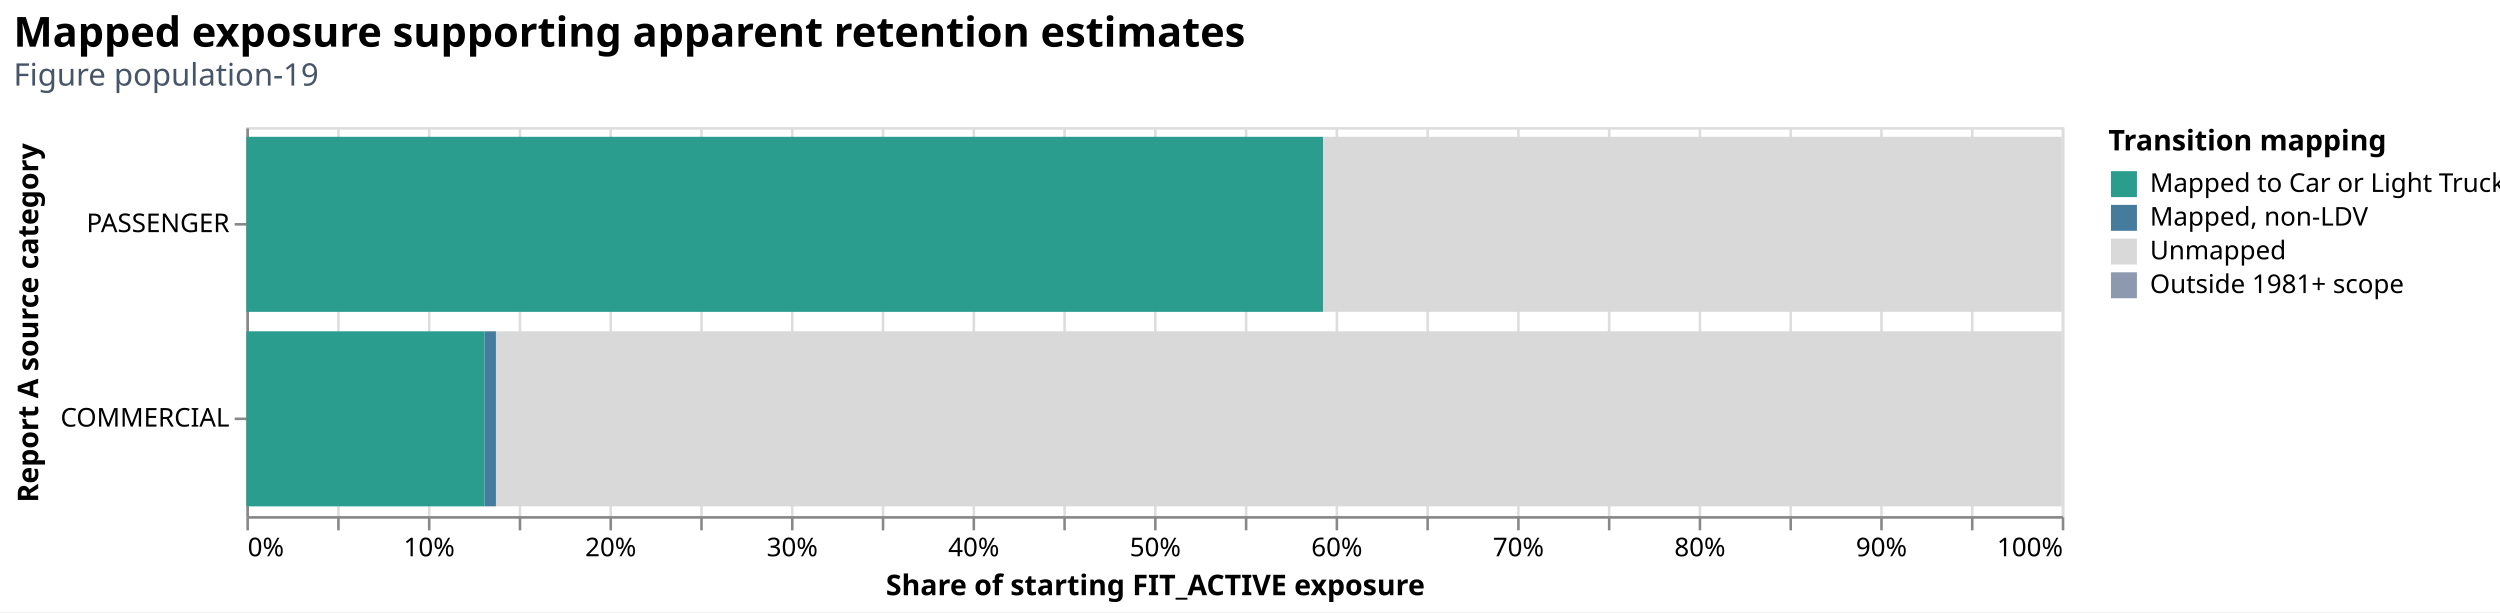
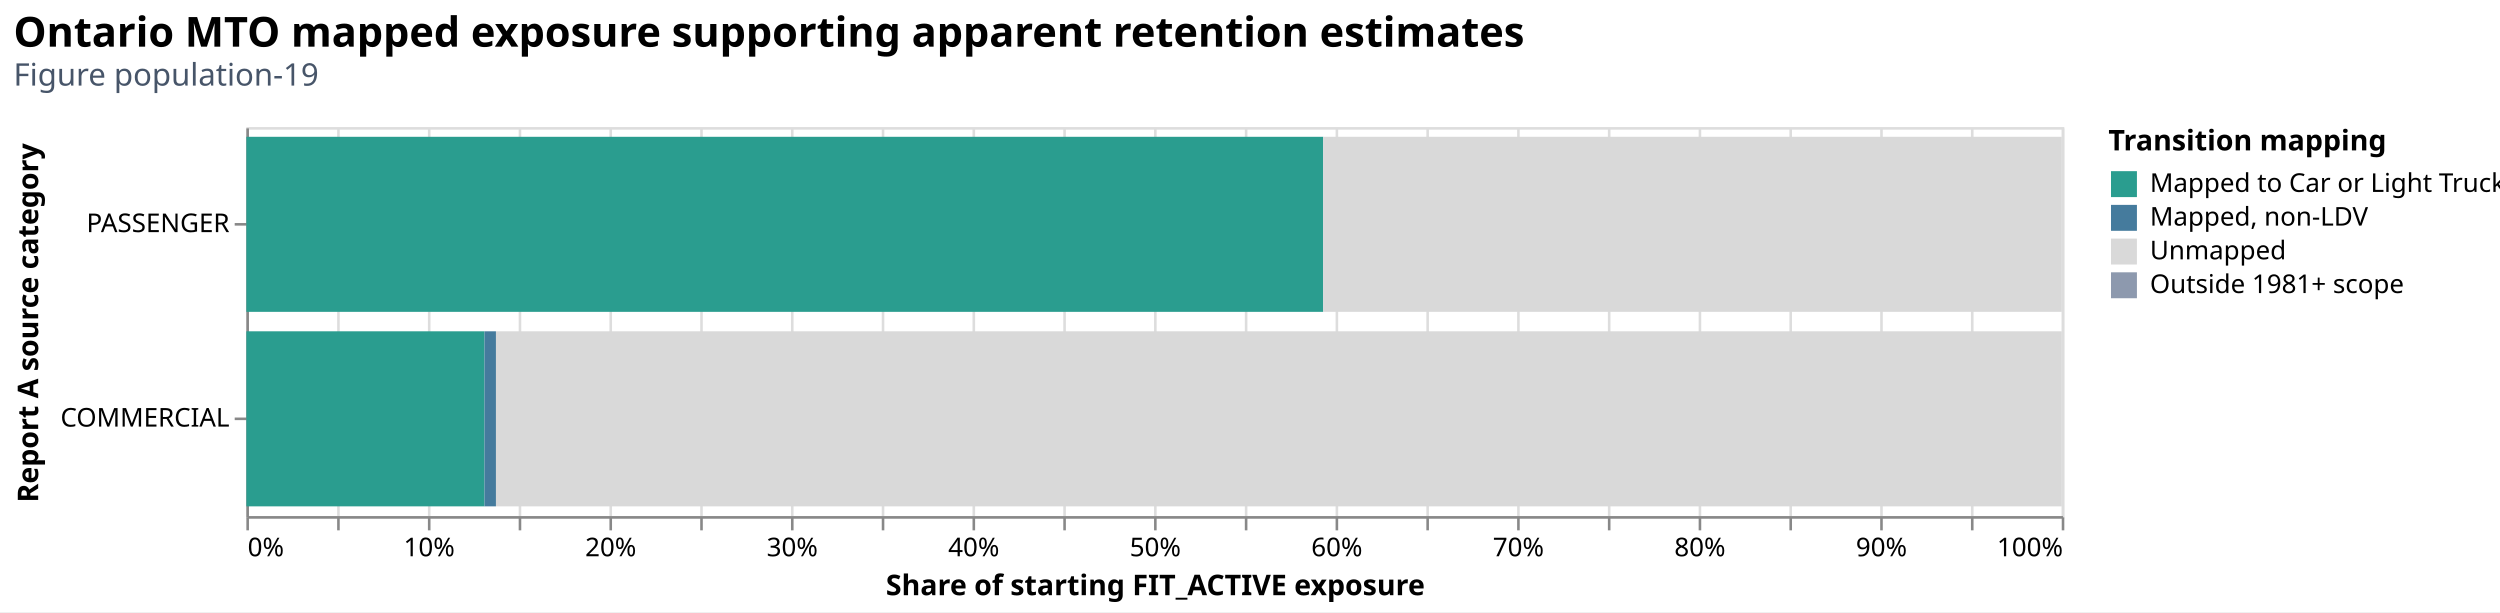
<svg xmlns="http://www.w3.org/2000/svg" version="1.1" class="marks" width="964" height="236" viewBox="0 0 964 236">
  <rect width="964" height="236" fill="white" />
  <g fill="none" stroke-miterlimit="10" transform="translate(95,49)">
    <g class="mark-group role-frame root" role="graphics-object" aria-roledescription="group mark container">
      <g transform="translate(0,0)">
        <path class="background" aria-hidden="true" d="M0.5,0.5h700v150h-700Z" stroke="#ddd" />
        <g>
          <g class="mark-group role-axis" aria-hidden="true">
            <g transform="translate(0.5,150.5)">
              <path class="background" aria-hidden="true" d="M0,0h0v0h0Z" pointer-events="none" />
              <g>
                <g class="mark-rule role-axis-grid" pointer-events="none">
                  <line transform="translate(0,0)" x2="0" y2="-150" stroke="#ddd" stroke-width="1" opacity="1" />
                  <line transform="translate(35,0)" x2="0" y2="-150" stroke="#ddd" stroke-width="1" opacity="1" />
                  <line transform="translate(70,0)" x2="0" y2="-150" stroke="#ddd" stroke-width="1" opacity="1" />
                  <line transform="translate(105,0)" x2="0" y2="-150" stroke="#ddd" stroke-width="1" opacity="1" />
                  <line transform="translate(140,0)" x2="0" y2="-150" stroke="#ddd" stroke-width="1" opacity="1" />
                  <line transform="translate(175,0)" x2="0" y2="-150" stroke="#ddd" stroke-width="1" opacity="1" />
                  <line transform="translate(210,0)" x2="0" y2="-150" stroke="#ddd" stroke-width="1" opacity="1" />
                  <line transform="translate(245,0)" x2="0" y2="-150" stroke="#ddd" stroke-width="1" opacity="1" />
                  <line transform="translate(280,0)" x2="0" y2="-150" stroke="#ddd" stroke-width="1" opacity="1" />
                  <line transform="translate(315,0)" x2="0" y2="-150" stroke="#ddd" stroke-width="1" opacity="1" />
                  <line transform="translate(350,0)" x2="0" y2="-150" stroke="#ddd" stroke-width="1" opacity="1" />
                  <line transform="translate(385,0)" x2="0" y2="-150" stroke="#ddd" stroke-width="1" opacity="1" />
                  <line transform="translate(420,0)" x2="0" y2="-150" stroke="#ddd" stroke-width="1" opacity="1" />
                  <line transform="translate(455,0)" x2="0" y2="-150" stroke="#ddd" stroke-width="1" opacity="1" />
                  <line transform="translate(490,0)" x2="0" y2="-150" stroke="#ddd" stroke-width="1" opacity="1" />
                  <line transform="translate(525,0)" x2="0" y2="-150" stroke="#ddd" stroke-width="1" opacity="1" />
                  <line transform="translate(560,0)" x2="0" y2="-150" stroke="#ddd" stroke-width="1" opacity="1" />
                  <line transform="translate(595,0)" x2="0" y2="-150" stroke="#ddd" stroke-width="1" opacity="1" />
                  <line transform="translate(630,0)" x2="0" y2="-150" stroke="#ddd" stroke-width="1" opacity="1" />
                  <line transform="translate(665,0)" x2="0" y2="-150" stroke="#ddd" stroke-width="1" opacity="1" />
                  <line transform="translate(700,0)" x2="0" y2="-150" stroke="#ddd" stroke-width="1" opacity="1" />
                </g>
              </g>
              <path class="foreground" aria-hidden="true" d="" pointer-events="none" display="none" />
            </g>
          </g>
          <g class="mark-group role-axis" role="graphics-symbol" aria-roledescription="axis" aria-label="X-axis titled 'Share of starting FIT_ACTIVE exposure' for a linear scale with values from 0% to 100%">
            <g transform="translate(0.5,150.5)">
              <path class="background" aria-hidden="true" d="M0,0h0v0h0Z" pointer-events="none" />
              <g>
                <g class="mark-rule role-axis-tick" pointer-events="none">
                  <line transform="translate(0,0)" x2="0" y2="5" stroke="#888" stroke-width="1" opacity="1" />
                  <line transform="translate(35,0)" x2="0" y2="5" stroke="#888" stroke-width="1" opacity="1" />
                  <line transform="translate(70,0)" x2="0" y2="5" stroke="#888" stroke-width="1" opacity="1" />
                  <line transform="translate(105,0)" x2="0" y2="5" stroke="#888" stroke-width="1" opacity="1" />
                  <line transform="translate(140,0)" x2="0" y2="5" stroke="#888" stroke-width="1" opacity="1" />
                  <line transform="translate(175,0)" x2="0" y2="5" stroke="#888" stroke-width="1" opacity="1" />
                  <line transform="translate(210,0)" x2="0" y2="5" stroke="#888" stroke-width="1" opacity="1" />
                  <line transform="translate(245,0)" x2="0" y2="5" stroke="#888" stroke-width="1" opacity="1" />
                  <line transform="translate(280,0)" x2="0" y2="5" stroke="#888" stroke-width="1" opacity="1" />
                  <line transform="translate(315,0)" x2="0" y2="5" stroke="#888" stroke-width="1" opacity="1" />
                  <line transform="translate(350,0)" x2="0" y2="5" stroke="#888" stroke-width="1" opacity="1" />
                  <line transform="translate(385,0)" x2="0" y2="5" stroke="#888" stroke-width="1" opacity="1" />
                  <line transform="translate(420,0)" x2="0" y2="5" stroke="#888" stroke-width="1" opacity="1" />
                  <line transform="translate(455,0)" x2="0" y2="5" stroke="#888" stroke-width="1" opacity="1" />
                  <line transform="translate(490,0)" x2="0" y2="5" stroke="#888" stroke-width="1" opacity="1" />
                  <line transform="translate(525,0)" x2="0" y2="5" stroke="#888" stroke-width="1" opacity="1" />
                  <line transform="translate(560,0)" x2="0" y2="5" stroke="#888" stroke-width="1" opacity="1" />
                  <line transform="translate(595,0)" x2="0" y2="5" stroke="#888" stroke-width="1" opacity="1" />
                  <line transform="translate(630,0)" x2="0" y2="5" stroke="#888" stroke-width="1" opacity="1" />
                  <line transform="translate(665,0)" x2="0" y2="5" stroke="#888" stroke-width="1" opacity="1" />
                  <line transform="translate(700,0)" x2="0" y2="5" stroke="#888" stroke-width="1" opacity="1" />
                </g>
                <g class="mark-text role-axis-label" pointer-events="none">
                  <text text-anchor="start" transform="translate(0,15)" font-family="sans-serif" font-size="10px" fill="#000" opacity="1">0%</text>
                  <text text-anchor="middle" transform="translate(35,15)" font-family="sans-serif" font-size="10px" fill="#000" opacity="0">5%</text>
                  <text text-anchor="middle" transform="translate(70,15)" font-family="sans-serif" font-size="10px" fill="#000" opacity="1">10%</text>
                  <text text-anchor="middle" transform="translate(105,15)" font-family="sans-serif" font-size="10px" fill="#000" opacity="0">15%</text>
                  <text text-anchor="middle" transform="translate(140,15)" font-family="sans-serif" font-size="10px" fill="#000" opacity="1">20%</text>
                  <text text-anchor="middle" transform="translate(175,15)" font-family="sans-serif" font-size="10px" fill="#000" opacity="0">25%</text>
                  <text text-anchor="middle" transform="translate(210,15)" font-family="sans-serif" font-size="10px" fill="#000" opacity="1">30%</text>
                  <text text-anchor="middle" transform="translate(245,15)" font-family="sans-serif" font-size="10px" fill="#000" opacity="0">35%</text>
                  <text text-anchor="middle" transform="translate(280,15)" font-family="sans-serif" font-size="10px" fill="#000" opacity="1">40%</text>
                  <text text-anchor="middle" transform="translate(315,15)" font-family="sans-serif" font-size="10px" fill="#000" opacity="0">45%</text>
                  <text text-anchor="middle" transform="translate(350,15)" font-family="sans-serif" font-size="10px" fill="#000" opacity="1">50%</text>
                  <text text-anchor="middle" transform="translate(385,15)" font-family="sans-serif" font-size="10px" fill="#000" opacity="0">55%</text>
                  <text text-anchor="middle" transform="translate(420,15)" font-family="sans-serif" font-size="10px" fill="#000" opacity="1">60%</text>
                  <text text-anchor="middle" transform="translate(455,15)" font-family="sans-serif" font-size="10px" fill="#000" opacity="0">65%</text>
                  <text text-anchor="middle" transform="translate(490,15)" font-family="sans-serif" font-size="10px" fill="#000" opacity="1">70%</text>
                  <text text-anchor="middle" transform="translate(525,15)" font-family="sans-serif" font-size="10px" fill="#000" opacity="0">75%</text>
                  <text text-anchor="middle" transform="translate(560,15)" font-family="sans-serif" font-size="10px" fill="#000" opacity="1">80%</text>
                  <text text-anchor="middle" transform="translate(595,15)" font-family="sans-serif" font-size="10px" fill="#000" opacity="0">85%</text>
                  <text text-anchor="middle" transform="translate(630,15)" font-family="sans-serif" font-size="10px" fill="#000" opacity="1">90%</text>
                  <text text-anchor="middle" transform="translate(665,15)" font-family="sans-serif" font-size="10px" fill="#000" opacity="0">95%</text>
                  <text text-anchor="end" transform="translate(700,15)" font-family="sans-serif" font-size="10px" fill="#000" opacity="1">100%</text>
                </g>
                <g class="mark-rule role-axis-domain" pointer-events="none">
                  <line transform="translate(0,0)" x2="700" y2="0" stroke="#888" stroke-width="1" opacity="1" />
                </g>
                <g class="mark-text role-axis-title" pointer-events="none">
                  <text text-anchor="middle" transform="translate(350,30)" font-family="sans-serif" font-size="11px" font-weight="bold" fill="#000" opacity="1">Share of starting FIT_ACTIVE exposure</text>
                </g>
              </g>
              <path class="foreground" aria-hidden="true" d="" pointer-events="none" display="none" />
            </g>
          </g>
          <g class="mark-group role-axis" role="graphics-symbol" aria-roledescription="axis" aria-label="Y-axis titled 'Report A source category' for a discrete scale with 2 values: PASSENGER, COMMERCIAL">
            <g transform="translate(0.5,0.5)">
              <path class="background" aria-hidden="true" d="M0,0h0v0h0Z" pointer-events="none" />
              <g>
                <g class="mark-rule role-axis-tick" pointer-events="none">
                  <line transform="translate(0,37)" x2="-5" y2="0" stroke="#888" stroke-width="1" opacity="1" />
                  <line transform="translate(0,112)" x2="-5" y2="0" stroke="#888" stroke-width="1" opacity="1" />
                </g>
                <g class="mark-text role-axis-label" pointer-events="none">
                  <text text-anchor="end" transform="translate(-7,40)" font-family="sans-serif" font-size="10px" fill="#000" opacity="1">PASSENGER</text>
                  <text text-anchor="end" transform="translate(-7,115)" font-family="sans-serif" font-size="10px" fill="#000" opacity="1">COMMERCIAL</text>
                </g>
                <g class="mark-rule role-axis-domain" pointer-events="none">
                  <line transform="translate(0,0)" x2="0" y2="150" stroke="#888" stroke-width="1" opacity="1" />
                </g>
                <g class="mark-text role-axis-title" pointer-events="none">
                  <text text-anchor="middle" transform="translate(-78.7832,75) rotate(-90) translate(0,-2)" font-family="sans-serif" font-size="11px" font-weight="bold" fill="#000" opacity="1">Report A source category</text>
                </g>
              </g>
              <path class="foreground" aria-hidden="true" d="" pointer-events="none" display="none" />
            </g>
          </g>
          <g class="mark-rect role-mark marks" role="graphics-object" aria-roledescription="rect mark container">
            <path aria-label="Share of starting FIT_ACTIVE exposure: 13.116611%; Report A source category: COMMERCIAL; Transition mapping: Mapped to Car or Light Truck; status_order: 0; source_category: COMMERCIAL; mapping_status: Mapped to Car or Light Truck; exposure: 1,855,390; exposure_share: 13.12%" role="graphics-symbol" aria-roledescription="bar" d="M0,78.75h91.816v67.5h-91.816Z" fill="#2a9d8f" />
            <path aria-label="Share of starting FIT_ACTIVE exposure: 59.308812%; Report A source category: PASSENGER; Transition mapping: Mapped to Car or Light Truck; status_order: 0; source_category: PASSENGER; mapping_status: Mapped to Car or Light Truck; exposure: 37,484,068; exposure_share: 59.31%" role="graphics-symbol" aria-roledescription="bar" d="M0,3.75h415.162v67.5h-415.162Z" fill="#2a9d8f" />
            <path aria-label="Share of starting FIT_ACTIVE exposure: 0.632067%; Report A source category: COMMERCIAL; Transition mapping: Mapped, non-LDV; status_order: 1; source_category: COMMERCIAL; mapping_status: Mapped, non-LDV; exposure: 89,408; exposure_share: 0.63%" role="graphics-symbol" aria-roledescription="bar" d="M91.816,78.75h4.424v67.5h-4.424Z" fill="#457b9d" />
            <path aria-label="Share of starting FIT_ACTIVE exposure: 0.009981%; Report A source category: PASSENGER; Transition mapping: Mapped, non-LDV; status_order: 1; source_category: PASSENGER; mapping_status: Mapped, non-LDV; exposure: 6,308; exposure_share: 0.01%" role="graphics-symbol" aria-roledescription="bar" d="M415.162,3.75h0.07v67.5h-0.07Z" fill="#457b9d" />
            <path aria-label="Share of starting FIT_ACTIVE exposure: 86.251323%; Report A source category: COMMERCIAL; Transition mapping: Unmapped; status_order: 2; source_category: COMMERCIAL; mapping_status: Unmapped; exposure: 12,200,548; exposure_share: 86.25%" role="graphics-symbol" aria-roledescription="bar" d="M96.241,78.75h603.759v67.5h-603.759Z" fill="#d9d9d9" />
            <path aria-label="Share of starting FIT_ACTIVE exposure: 40.681207%; Report A source category: PASSENGER; Transition mapping: Unmapped; status_order: 2; source_category: PASSENGER; mapping_status: Unmapped; exposure: 25,711,139; exposure_share: 40.68%" role="graphics-symbol" aria-roledescription="bar" d="M415.232,3.75h284.768v67.5h-284.768Z" fill="#d9d9d9" />
            <path aria-label="Share of starting FIT_ACTIVE exposure: 0.000000%; Report A source category: COMMERCIAL; Transition mapping: Outside 1981+ scope; status_order: 3; source_category: COMMERCIAL; mapping_status: Outside 1981+ scope; exposure: 0; exposure_share: 0.00%" role="graphics-symbol" aria-roledescription="bar" d="M700,78.75h0v67.5h0Z" fill="#8d99ae" />
            <path aria-label="Share of starting FIT_ACTIVE exposure: 0.000000%; Report A source category: PASSENGER; Transition mapping: Outside 1981+ scope; status_order: 3; source_category: PASSENGER; mapping_status: Outside 1981+ scope; exposure: 0; exposure_share: 0.00%" role="graphics-symbol" aria-roledescription="bar" d="M700,3.75h0v67.5h0Z" fill="#8d99ae" />
          </g>
          <g class="mark-group role-legend" role="graphics-symbol" aria-roledescription="legend" aria-label="Symbol legend titled 'Transition mapping' for fill color with 4 values: Mapped to Car or Light Truck, Mapped, non-LDV, Unmapped, Outside 1981+ scope">
            <g transform="translate(718,0)">
              <path class="background" aria-hidden="true" d="M0,0h146v66h-146Z" pointer-events="none" />
              <g>
                <g class="mark-group role-legend-entry">
                  <g transform="translate(0,16)">
                    <path class="background" aria-hidden="true" d="M0,0h0v0h0Z" pointer-events="none" />
                    <g>
                      <g class="mark-group role-scope" role="graphics-object" aria-roledescription="group mark container">
                        <g transform="translate(0,0)">
                          <path class="background" aria-hidden="true" d="M0,0h145.507v11h-145.507Z" pointer-events="none" opacity="1" />
                          <g>
                            <g class="mark-symbol role-legend-symbol" pointer-events="none">
                              <path transform="translate(6,6)" d="M-5,-5h10v10h-10Z" fill="#2a9d8f" stroke-width="1.5" opacity="1" />
                            </g>
                            <g class="mark-text role-legend-label" pointer-events="none">
                              <text text-anchor="start" transform="translate(16,9)" font-family="sans-serif" font-size="10px" fill="#000" opacity="1">Mapped to Car or Light Truck</text>
                            </g>
                          </g>
                          <path class="foreground" aria-hidden="true" d="" pointer-events="none" display="none" />
                        </g>
                        <g transform="translate(0,13)">
                          <path class="background" aria-hidden="true" d="M0,0h145.507v11h-145.507Z" pointer-events="none" opacity="1" />
                          <g>
                            <g class="mark-symbol role-legend-symbol" pointer-events="none">
                              <path transform="translate(6,6)" d="M-5,-5h10v10h-10Z" fill="#457b9d" stroke-width="1.5" opacity="1" />
                            </g>
                            <g class="mark-text role-legend-label" pointer-events="none">
                              <text text-anchor="start" transform="translate(16,9)" font-family="sans-serif" font-size="10px" fill="#000" opacity="1">Mapped, non-LDV</text>
                            </g>
                          </g>
                          <path class="foreground" aria-hidden="true" d="" pointer-events="none" display="none" />
                        </g>
                        <g transform="translate(0,26)">
                          <path class="background" aria-hidden="true" d="M0,0h145.507v11h-145.507Z" pointer-events="none" opacity="1" />
                          <g>
                            <g class="mark-symbol role-legend-symbol" pointer-events="none">
                              <path transform="translate(6,6)" d="M-5,-5h10v10h-10Z" fill="#d9d9d9" stroke-width="1.5" opacity="1" />
                            </g>
                            <g class="mark-text role-legend-label" pointer-events="none">
                              <text text-anchor="start" transform="translate(16,9)" font-family="sans-serif" font-size="10px" fill="#000" opacity="1">Unmapped</text>
                            </g>
                          </g>
                          <path class="foreground" aria-hidden="true" d="" pointer-events="none" display="none" />
                        </g>
                        <g transform="translate(0,39)">
                          <path class="background" aria-hidden="true" d="M0,0h145.507v11h-145.507Z" pointer-events="none" opacity="1" />
                          <g>
                            <g class="mark-symbol role-legend-symbol" pointer-events="none">
                              <path transform="translate(6,6)" d="M-5,-5h10v10h-10Z" fill="#8d99ae" stroke-width="1.5" opacity="1" />
                            </g>
                            <g class="mark-text role-legend-label" pointer-events="none">
                              <text text-anchor="start" transform="translate(16,9)" font-family="sans-serif" font-size="10px" fill="#000" opacity="1">Outside 1981+ scope</text>
                            </g>
                          </g>
                          <path class="foreground" aria-hidden="true" d="" pointer-events="none" display="none" />
                        </g>
                      </g>
                    </g>
                    <path class="foreground" aria-hidden="true" d="" pointer-events="none" display="none" />
                  </g>
                </g>
                <g class="mark-text role-legend-title" pointer-events="none">
                  <text text-anchor="start" transform="translate(0,9)" font-family="sans-serif" font-size="11px" font-weight="bold" fill="#000" opacity="1">Transition mapping</text>
                </g>
              </g>
              <path class="foreground" aria-hidden="true" d="" pointer-events="none" display="none" />
            </g>
          </g>
          <g class="mark-group role-title">
            <g transform="translate(-89.7832,-44)">
              <path class="background" aria-hidden="true" d="M0,0h0v0h0Z" pointer-events="none" />
              <g>
-                 <g class="mark-text role-title-text" role="graphics-symbol" aria-roledescription="title" aria-label="Title text 'Mapped exposure supporting apparent retention estimates'" pointer-events="none">
-                   <text text-anchor="start" transform="translate(0,13)" font-family="sans-serif" font-size="16px" font-weight="bold" fill="#000" opacity="1">Mapped exposure supporting apparent retention estimates</text>
+                 <g class="mark-text role-title-text" role="graphics-symbol" aria-roledescription="title" aria-label="Title text 'Ontario MTO mapped exposure supporting apparent retention estimates'" pointer-events="none">
+                   <text text-anchor="start" transform="translate(0,13)" font-family="sans-serif" font-size="16px" font-weight="bold" fill="#000" opacity="1">Ontario MTO mapped exposure supporting apparent retention estimates</text>
                </g>
                <g class="mark-text role-title-subtitle" role="graphics-symbol" aria-roledescription="subtitle" aria-label="Subtitle text 'Figure population-19'" pointer-events="none">
                  <text text-anchor="start" transform="translate(0,28)" font-family="sans-serif" font-size="12px" fill="#475569" opacity="1">Figure population-19</text>
                </g>
              </g>
              <path class="foreground" aria-hidden="true" d="" pointer-events="none" display="none" />
            </g>
          </g>
        </g>
        <path class="foreground" aria-hidden="true" d="" display="none" />
      </g>
    </g>
  </g>
</svg>
